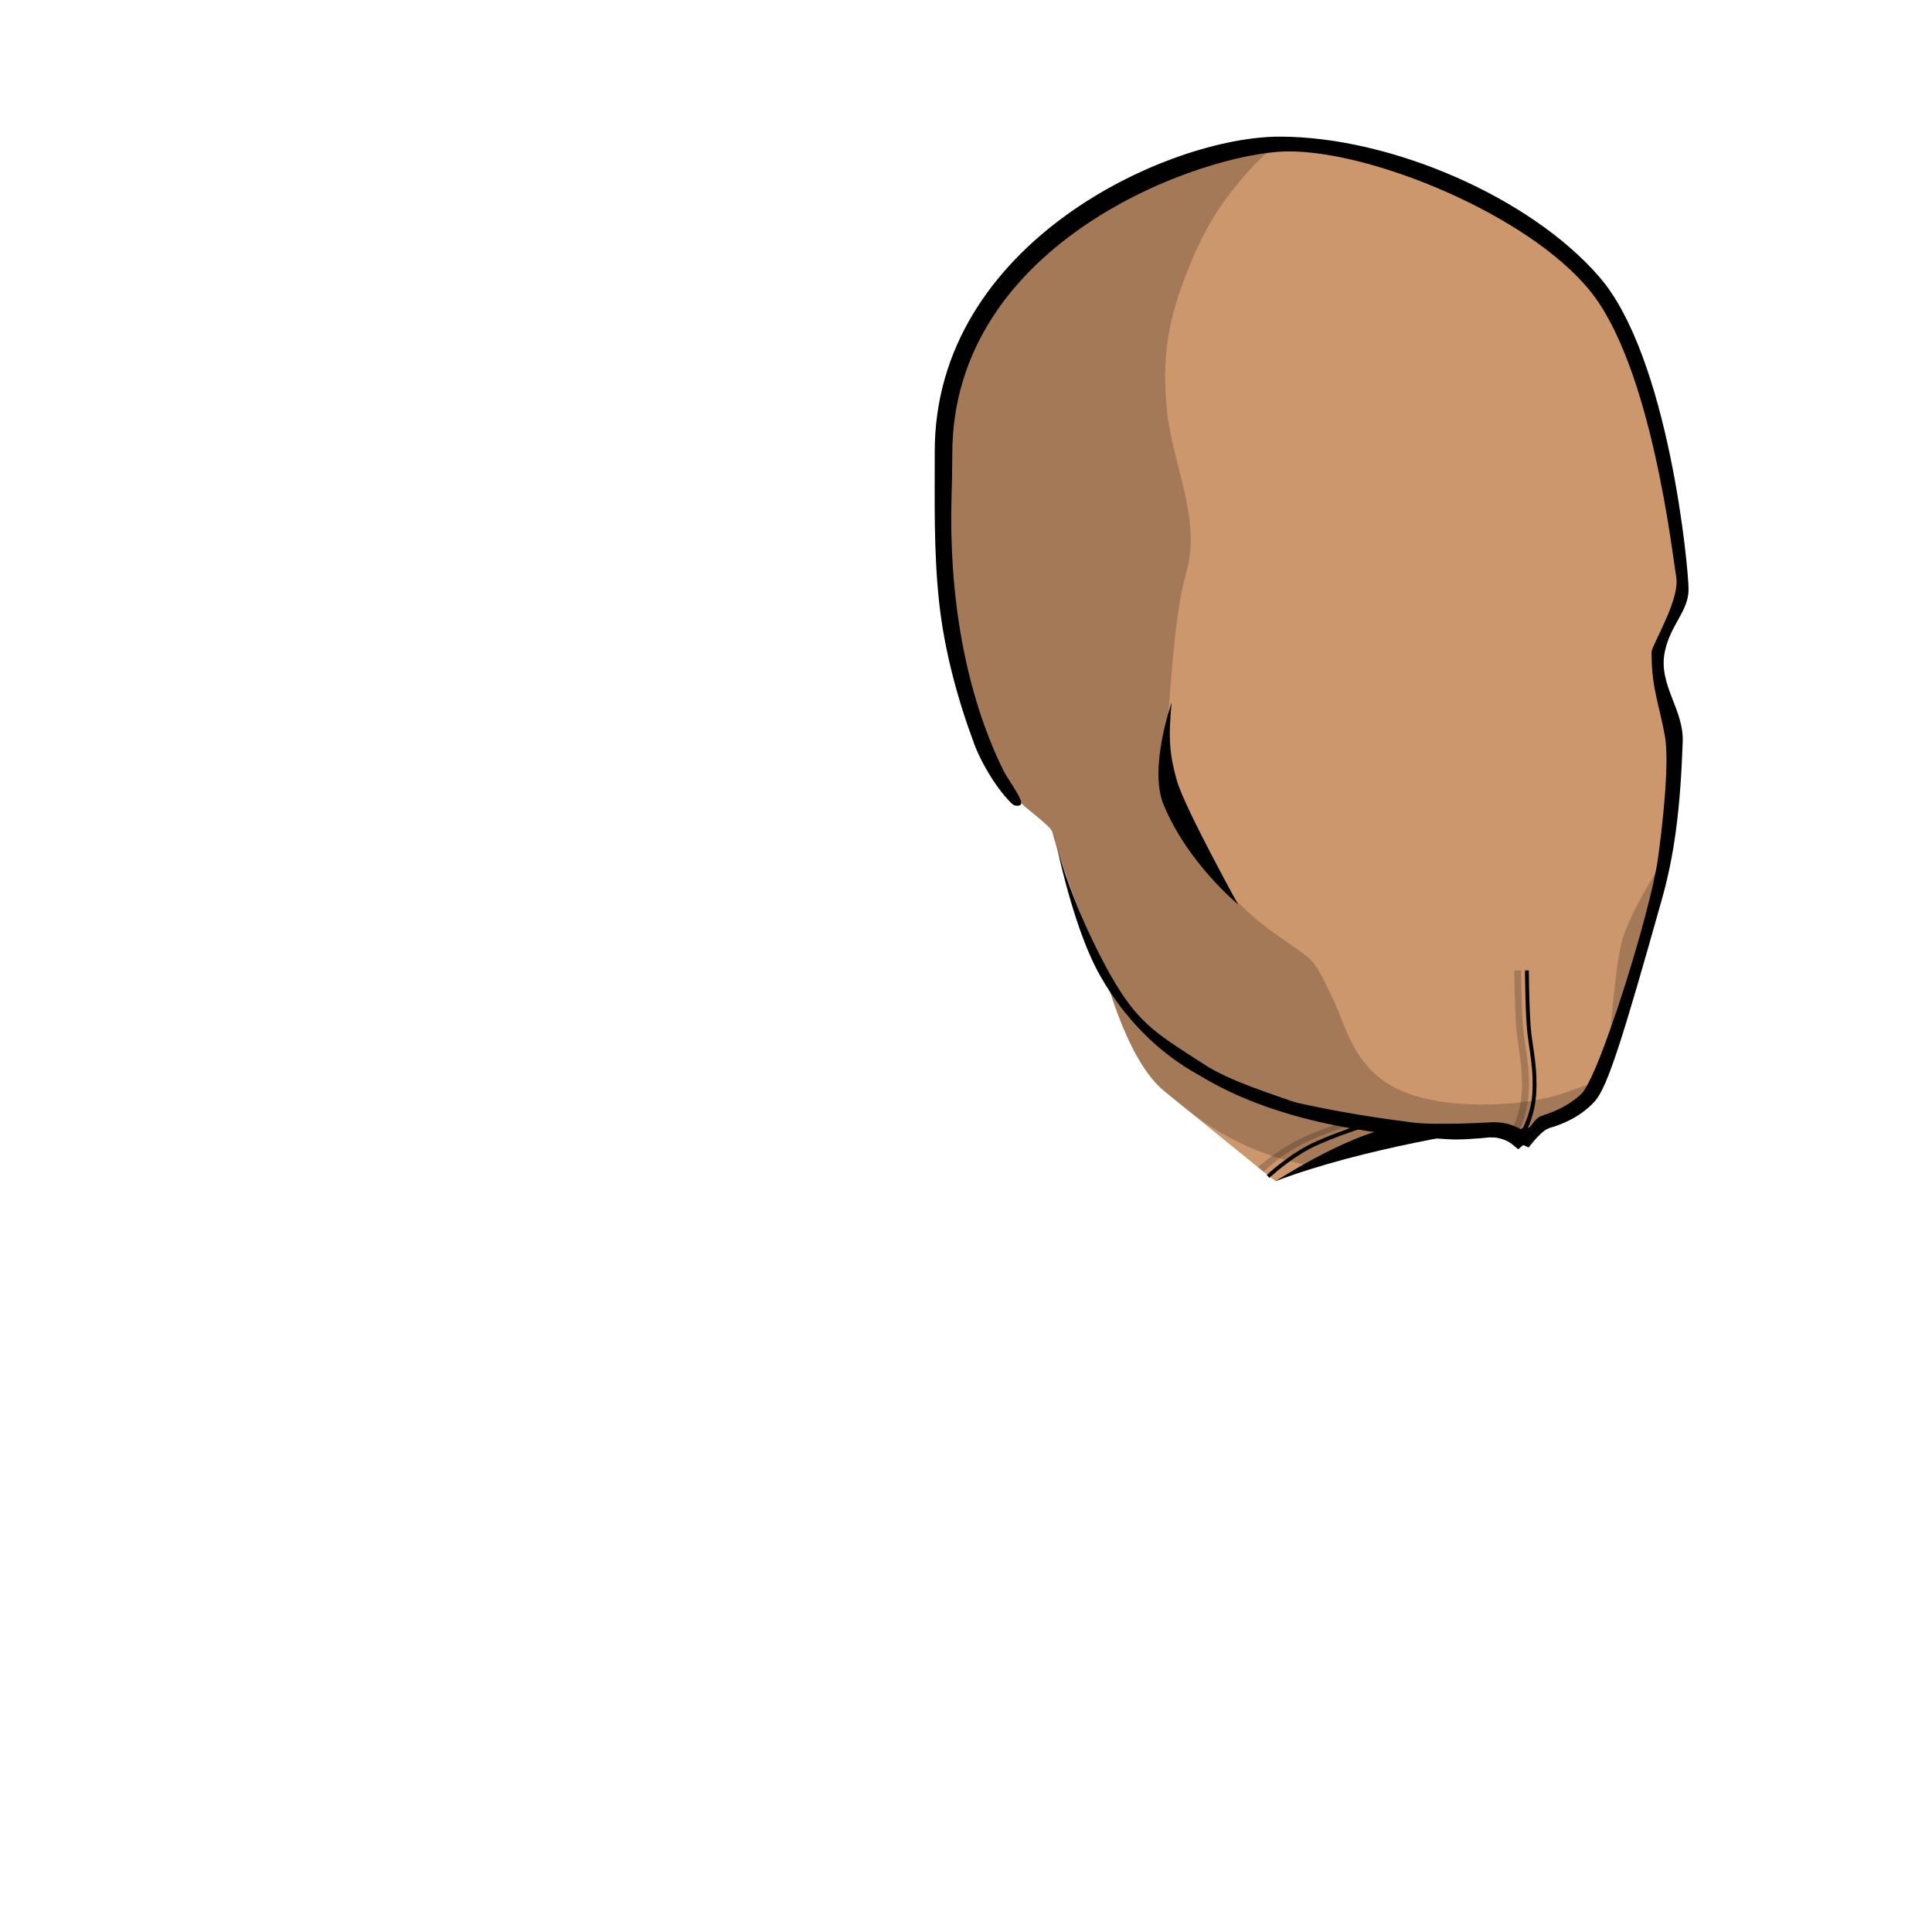
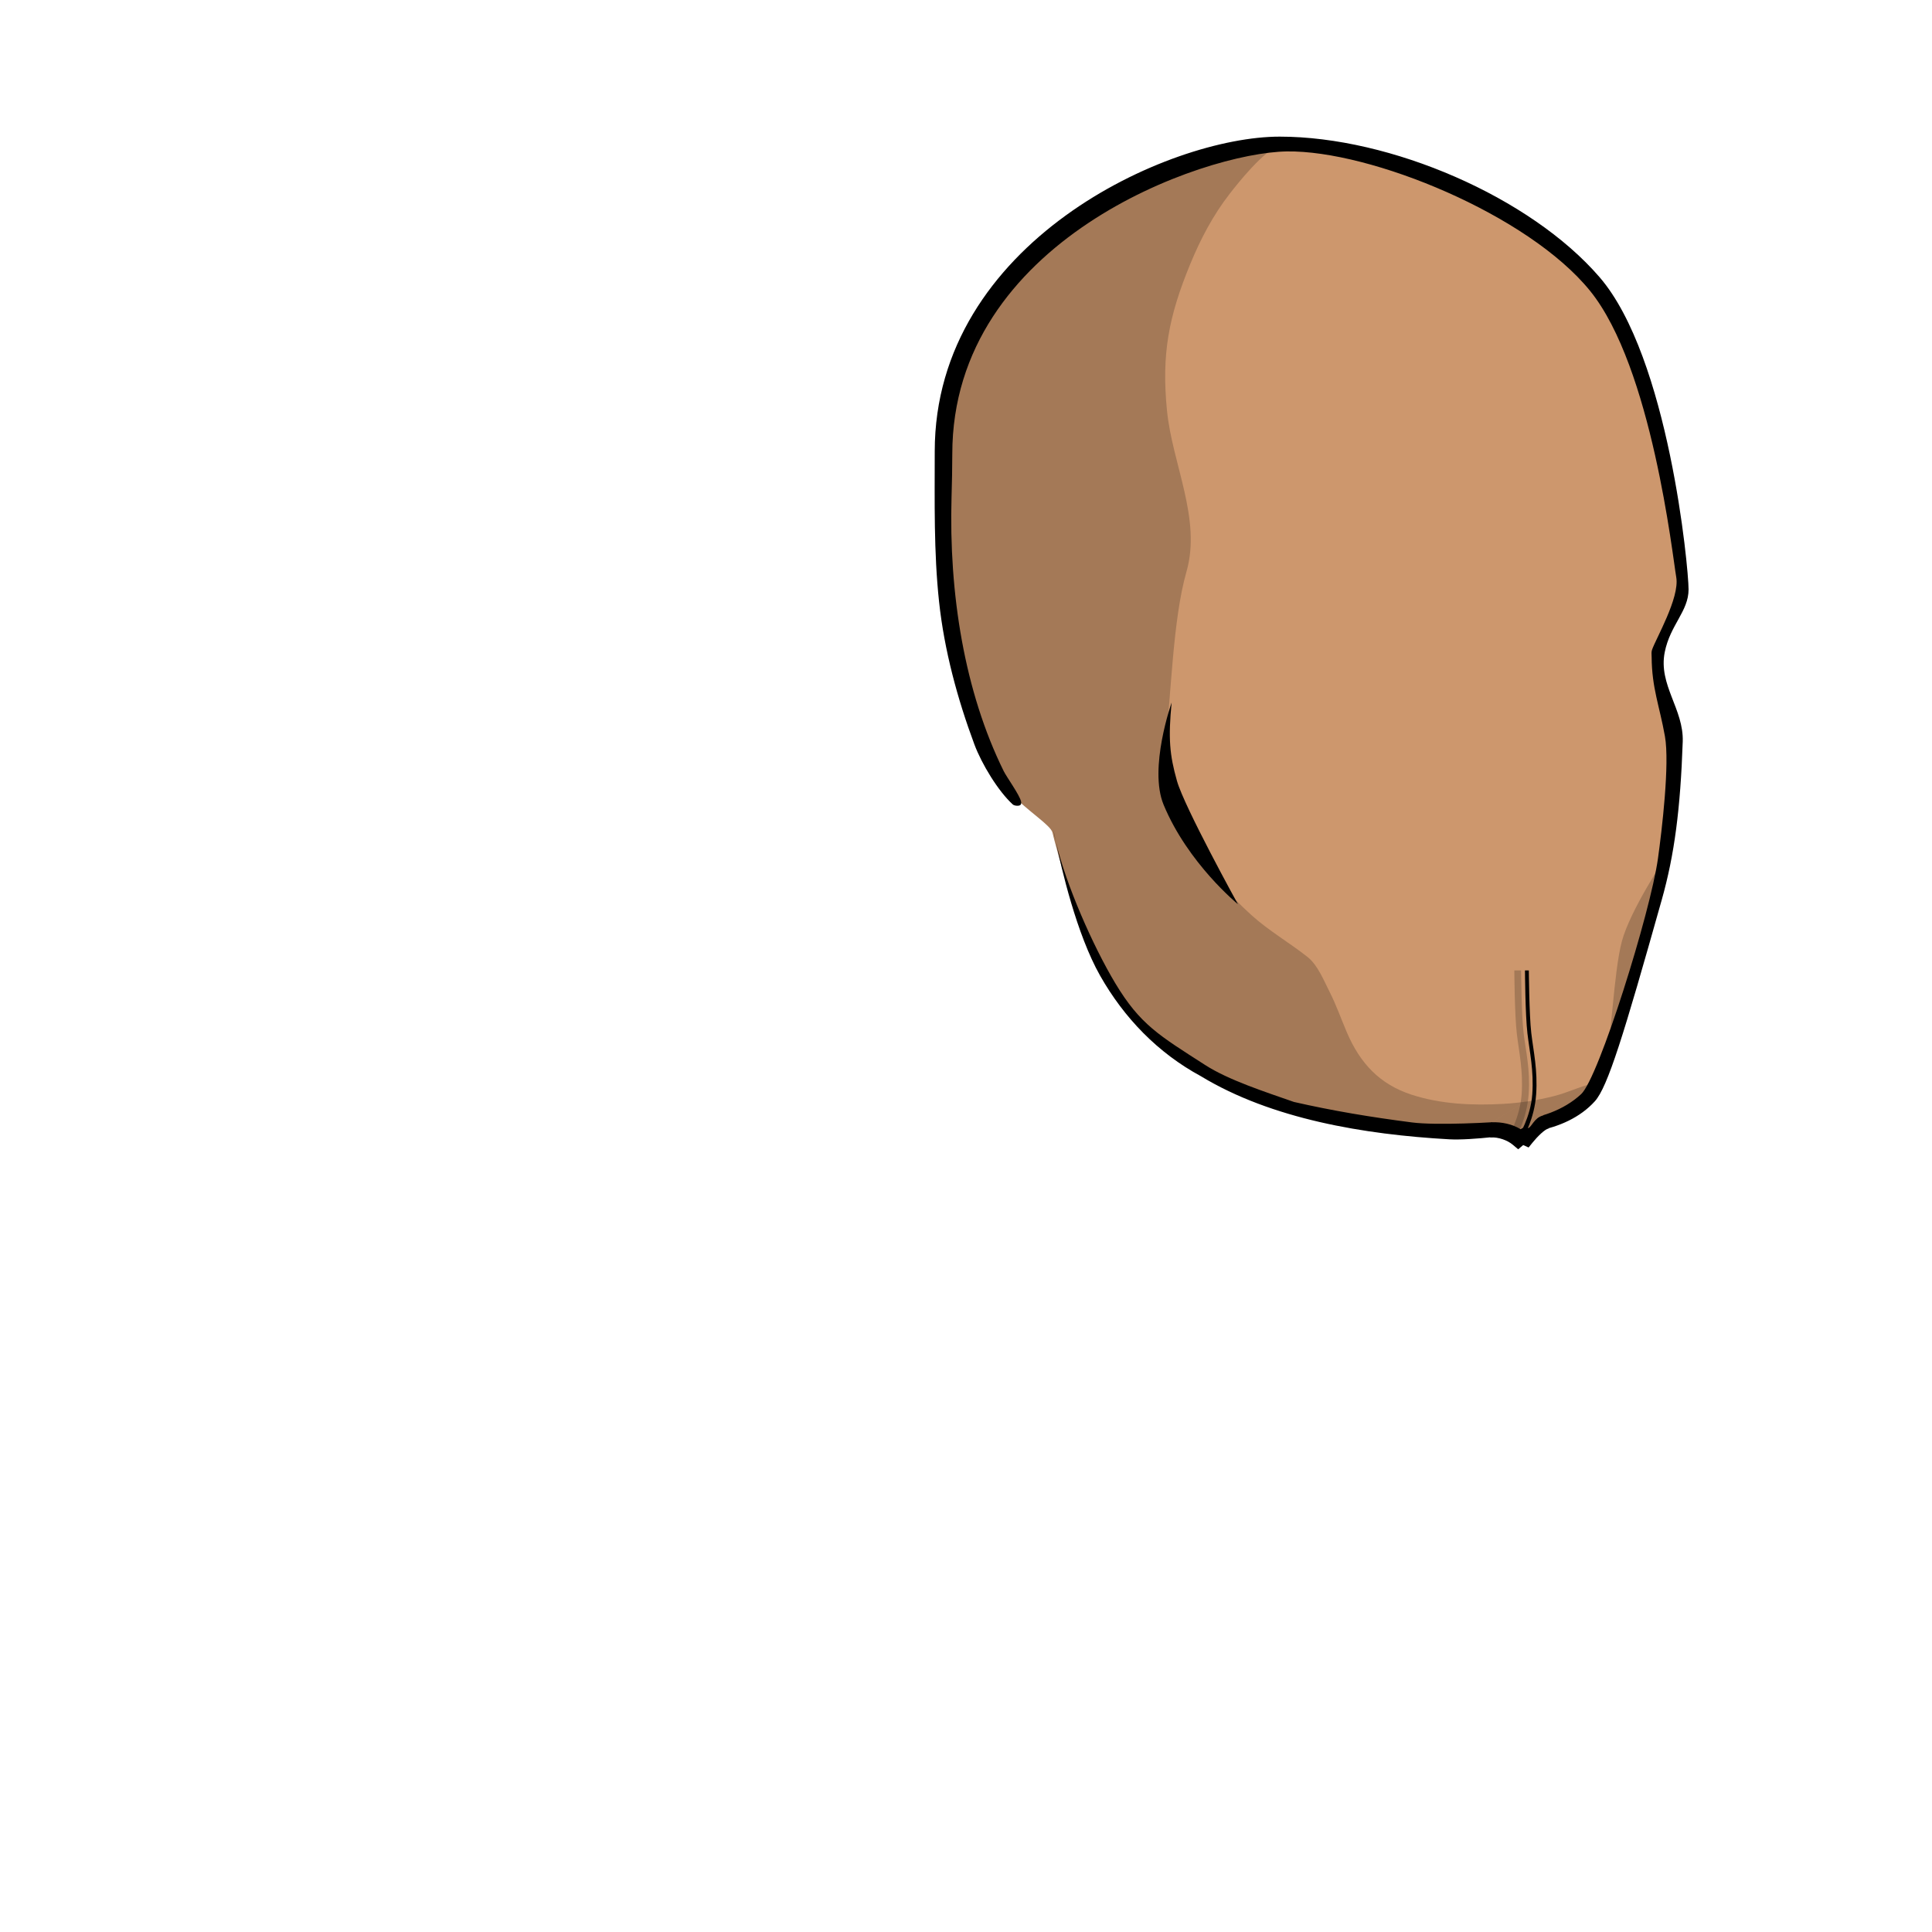
<svg xmlns="http://www.w3.org/2000/svg" version="1.1" id="svg58844" width="400" height="400" viewBox="0 0 400 400" xml:space="preserve">
  <defs id="defs58848" />
  <g id="g58852">
-     <path d="m 264.124,244.541 c -0.179,0.088 -19.641,-15.925 -22.925,-18.513 -8.632,-6.8 -13.34,-27.725 -13.34,-27.725 0,0 56.096,36.885 71.231,35.509 0,0 -21.448,4.067 -34.965,10.729" style="fill:#cd976d;fill-opacity:1;fill-rule:nonzero;stroke:none;stroke-width:1.333" id="path61872" />
-     <path d="m 270.917,241.262 c -16.837,-3.112 -26.629,-12.8 -29.719,-15.233 -8.632,-6.801 -13.34,-27.727 -13.34,-27.727 0,0 56.096,36.885 71.231,35.509 0,0 -6.644,-0.233 -13.14,1.547 -7.256,1.988 -14.473,6.007 -15.032,5.904" style="opacity:0.2;fill:#000000;fill-opacity:1;fill-rule:nonzero;stroke:none;stroke-width:1.333" id="path61882" />
-     <path d="m 290.241,233.482 c 6.303,0.808 12.899,0.892 17.409,0.481 0,0 -25.125,3.573 -43.527,10.577 0,0 16.963,-11.059 26.639,-11.411" style="fill:#000000;fill-opacity:1;fill-rule:nonzero;stroke:none;stroke-width:1.333" id="path61892" />
-     <path d="m 311.209,233.439 c 5.003,-0.455 16.416,-3.503 19.704,-7.847 2.407,-3.18 15.889,-48.379 15.715,-65.467 -0.175,-17.089 -3.857,-22.592 -3.857,-25.383 0,-2.789 6.452,-9.416 6.104,-12.032 -0.349,-2.615 -2.965,-32.781 -10.115,-47.777 -7.149,-14.997 -12.555,-25.111 -31.387,-33.655 -18.832,-8.544 -30.341,-11.509 -40.107,-11.509 -9.764,0 -36.269,6.627 -54.579,23.541 -18.309,16.913 -17.263,34.7 -17.088,50.22 0.173,15.519 0.523,32.781 3.487,39.931 2.964,7.149 6.397,16.78 10.099,20.688 3.7,3.908 8.385,6.689 8.733,8.259 0.349,1.569 7.495,25.963 16.849,36.457 8.361,9.383 15.043,14.369 18.356,16.112 2.485,1.308 19.459,6.463 36.637,8.287 5.727,0.608 18.571,0.436 21.448,0.175" style="fill:#cd976d;fill-opacity:1;fill-rule:nonzero;stroke:none;stroke-width:1.333" id="path61896" />
-     <path d="m 344.815,177.491 c 0,0 -7.309,10.964 -9.029,17.413 -1.72,6.449 -2.257,21.605 -3.332,24.185 0,0 11.072,-30.42 11.932,-34.289 0.859,-3.869 0.429,-7.309 0.429,-7.309" style="opacity:0.2;fill:#000000;fill-opacity:1;fill-rule:nonzero;stroke:none;stroke-width:1.333" id="path61906" />
-     <path d="m 241.29,153.568 c 1.216,-9.409 1.484,-25.187 4.359,-35.215 3.129,-10.919 -2.944,-22.303 -4.037,-33.344 -1.156,-11.663 0.34,-19.447 4.795,-30.292 2.127,-5.177 4.757,-10.199 8.209,-14.624 1.781,-2.284 6.699,-8.52 10.481,-10.232 -3.575,1.617 -9.211,1.424 -13.129,2.493 -0.032,0.008 -0.065,0.017 -0.097,0.027 -0.019,0.005 -0.036,0.011 -0.053,0.016 -1.427,0.395 -2.843,0.824 -4.251,1.279 -0.035,0.011 -0.068,0.021 -0.101,0.032 -0.152,0.051 -0.303,0.096 -0.455,0.147 -1.36,0.447 -2.709,0.925 -4.049,1.427 -0.285,0.107 -0.573,0.22 -0.86,0.329 -1.229,0.473 -2.451,0.967 -3.661,1.484 -0.224,0.096 -0.448,0.191 -0.673,0.288 -1.376,0.6 -2.74,1.224 -4.089,1.88 -0.012,0.007 -0.024,0.012 -0.036,0.017 -0.044,0.021 -0.088,0.041 -0.132,0.064 -0.12,0.059 -0.243,0.121 -0.368,0.183 -0.824,0.408 -1.648,0.831 -2.472,1.267 -0.124,0.065 -0.247,0.131 -0.371,0.196 -0.816,0.436 -1.632,0.883 -2.444,1.347 -0.016,0.008 -0.031,0.017 -0.047,0.025 -0.844,0.483 -1.684,0.981 -2.52,1.495 -0.119,0.073 -0.236,0.148 -0.355,0.221 -0.684,0.425 -1.365,0.861 -2.043,1.307 -0.185,0.123 -0.372,0.244 -0.556,0.368 -0.741,0.496 -1.479,1.003 -2.207,1.524 -0.048,0.033 -0.095,0.065 -0.143,0.1 -0.768,0.552 -1.527,1.121 -2.279,1.704 -0.193,0.149 -0.384,0.303 -0.576,0.453 -0.567,0.448 -1.129,0.904 -1.685,1.368 -0.209,0.175 -0.419,0.348 -0.625,0.524 -0.72,0.616 -1.433,1.24 -2.131,1.885 -18.309,16.913 -17.263,34.7 -17.089,50.219 0.175,15.52 0.524,32.783 3.488,39.932 2.408,5.809 5.127,13.256 8.045,17.94 0.675,1.081 1.359,2.015 2.052,2.748 2.544,2.687 5.555,4.841 7.3,6.435 0.793,0.724 1.327,1.333 1.435,1.824 0.349,1.569 7.495,25.963 16.849,36.457 8.361,9.381 15.043,14.368 18.356,16.112 3.313,1.744 37.437,10.324 48.945,9.277 0.553,-0.049 10.249,-0.927 10.807,-0.999 2.276,-0.293 4.515,-1.201 6.773,-1.383 1.843,-0.147 3.149,0.031 4.907,-0.892 1.556,-0.819 3.036,-1.977 4.203,-3.296 0.805,-0.911 2.464,-2.528 2.657,-3.719 -3.396,0.516 -6.416,2.147 -9.707,2.979 -3.453,0.873 -6.989,1.409 -10.544,1.605 -6.305,0.349 -12.875,0.063 -18.919,-1.908 -6.616,-2.156 -10.641,-6.509 -13.355,-12.816 -1.211,-2.813 -2.215,-5.72 -3.605,-8.455 -1.187,-2.333 -2.459,-5.56 -4.548,-7.217 -3.824,-3.032 -8.027,-5.42 -11.673,-8.717 -9.523,-8.607 -19.532,-22.291 -17.776,-35.869" style="opacity:0.2;fill:#000000;fill-opacity:1;fill-rule:nonzero;stroke:none;stroke-width:1.333" id="path61922" />
-     <path d="m 269.316,228.643 c -6.123,-2.191 -14.568,-4.783 -19.771,-8.127 -9.587,-6.164 -13.477,-8.364 -18.631,-16.936 -5.072,-8.439 -11.469,-23.229 -12.835,-31.912 0,0 3.537,19.483 9.691,30.339 4.955,8.743 11.957,15.992 20.839,20.795 5.915,3.199 13.125,3.907 20.707,5.841" style="fill:#000000;fill-opacity:1;fill-rule:nonzero;stroke:none;stroke-width:1.333" id="path61932" />
-     <path d="m 248.609,222.802 c 15.519,5.057 28.447,7.624 43.768,9.591 4.937,0.633 16.419,0.064 21.376,-0.389 4.957,-0.452 9.953,-2.089 13.605,-5.473 3.651,-3.383 14.352,-37.616 15.904,-48.78 0.809,-5.819 2.457,-19.621 1.443,-25.316 -1.124,-6.307 -2.708,-9.963 -2.749,-16.4 -0.003,-0.473 -0.084,-1.007 0.069,-1.468 0.753,-2.26 5.776,-10.799 5.023,-15.068 -0.753,-4.269 -5.023,-43.445 -17.831,-59.267 -12.808,-15.821 -45.456,-29.132 -62.784,-28.881 -17.328,0.252 -69.271,18.44 -69.271,62.64 0,2.976 -0.072,5.96 -0.157,8.929 -0.572,19.952 2.667,40.273 10.811,56.753 0.6,1.212 3.301,4.947 3.576,6.253 0.055,0.257 0.079,0.564 -0.133,0.74 -0.323,0.268 -1.257,0.172 -1.567,-0.108 -3.031,-2.755 -6.449,-8.389 -7.961,-12.453 -3.513,-9.441 -6.227,-19.479 -7.304,-29.5 -1.111,-10.34 -0.899,-20.752 -0.899,-31.133 0,-43.321 48.435,-65.183 71.413,-65.183 22.979,0 51.907,12.511 66.221,29.085 14.315,16.575 18.437,60.141 18.437,64.663 0,4.52 -3.804,7.333 -4.935,12.984 -1.357,6.791 3.957,11.78 3.725,18.536 -0.481,13.939 -1.712,23.395 -4.327,32.685 -7.935,28.192 -11.209,38.817 -13.869,41.765 -3.043,3.373 -7.437,5.293 -11.905,6.116 -4.467,0.824 -13.704,2.011 -18.24,1.757 -17.576,-0.987 -36.792,-4.185 -51.44,-13.079" style="fill:#000000;fill-opacity:1;fill-rule:nonzero;stroke:none;stroke-width:1.333" id="path61936" />
+     <path d="m 311.209,233.439 c 5.003,-0.455 16.416,-3.503 19.704,-7.847 2.407,-3.18 15.889,-48.379 15.715,-65.467 -0.175,-17.089 -3.857,-22.592 -3.857,-25.383 0,-2.789 6.452,-9.416 6.104,-12.032 -0.349,-2.615 -2.965,-32.781 -10.115,-47.777 -7.149,-14.997 -12.555,-25.111 -31.387,-33.655 -18.832,-8.544 -30.341,-11.509 -40.107,-11.509 -9.764,0 -36.269,6.627 -54.579,23.541 -18.309,16.913 -17.263,34.7 -17.088,50.22 0.173,15.519 0.523,32.781 3.487,39.931 2.964,7.149 6.397,16.78 10.099,20.688 3.7,3.908 8.385,6.689 8.733,8.259 0.349,1.569 6.69,26.969 16.045,37.463 8.361,9.383 15.847,13.363 19.161,15.106 2.485,1.308 19.459,6.463 36.637,8.287 5.727,0.608 18.571,0.436 21.448,0.175" style="fill:#cd976d;fill-opacity:1;fill-rule:nonzero;stroke:none;stroke-width:1.333" id="path61896" />
    <path d="m 242.571,145.463 c 0,0 -4.8,13.575 -1.66,21.148 5.041,12.161 15.389,20.596 15.389,20.596 0,0 -11.079,-20.091 -12.616,-25.508 -1.537,-5.417 -1.828,-8.848 -1.113,-16.236" style="fill:#000000;fill-opacity:1;fill-rule:nonzero;stroke:none;stroke-width:1.333" id="path61940" />
+     <path id="path61922" style="opacity:0.2;fill:#000000;fill-opacity:1;fill-rule:nonzero;stroke:none;stroke-width:1.333" d="m 241.29,153.568 c 1.216,-9.409 1.484,-25.187 4.359,-35.215 3.129,-10.919 -2.944,-22.303 -4.037,-33.344 -1.156,-11.663 0.34,-19.447 4.795,-30.292 2.127,-5.177 4.757,-10.199 8.209,-14.624 1.781,-2.284 6.699,-8.52 10.481,-10.232 -3.575,1.617 -9.211,1.424 -13.129,2.493 -0.032,0.008 -0.065,0.017 -0.097,0.027 -0.019,0.005 -0.036,0.011 -0.053,0.016 -1.427,0.395 -2.843,0.824 -4.251,1.279 -0.035,0.011 -0.068,0.021 -0.101,0.032 -0.152,0.051 -0.303,0.096 -0.455,0.147 -1.36,0.447 -2.709,0.925 -4.049,1.427 -0.285,0.107 -0.573,0.22 -0.86,0.329 -1.229,0.473 -2.451,0.967 -3.661,1.484 -0.224,0.096 -0.448,0.191 -0.673,0.288 -1.376,0.6 -2.74,1.224 -4.089,1.88 -0.012,0.007 -0.024,0.012 -0.036,0.017 -0.044,0.021 -0.088,0.041 -0.132,0.064 -0.12,0.059 -0.243,0.121 -0.368,0.183 -0.824,0.408 -1.648,0.831 -2.472,1.267 -0.124,0.065 -0.247,0.131 -0.371,0.196 -0.816,0.436 -1.632,0.883 -2.444,1.347 -0.016,0.008 -0.031,0.017 -0.047,0.025 -0.844,0.483 -1.684,0.981 -2.52,1.495 -0.119,0.073 -0.236,0.148 -0.355,0.221 -0.684,0.425 -1.365,0.861 -2.043,1.307 -0.185,0.123 -0.372,0.244 -0.556,0.368 -0.741,0.496 -1.479,1.003 -2.207,1.524 -0.048,0.033 -0.095,0.065 -0.143,0.1 -0.768,0.552 -1.527,1.121 -2.279,1.704 -0.193,0.149 -0.384,0.303 -0.576,0.453 -0.567,0.448 -1.129,0.904 -1.685,1.368 -0.209,0.175 -0.419,0.348 -0.625,0.524 -0.72,0.616 -1.433,1.24 -2.131,1.885 -18.309,16.913 -17.263,34.7 -17.089,50.219 0.175,15.52 0.524,32.783 3.488,39.932 2.408,5.809 5.127,13.256 8.045,17.94 0.675,1.081 1.359,2.015 2.052,2.748 2.544,2.687 5.555,4.841 7.3,6.435 0.793,0.724 1.327,1.333 1.435,1.824 0.349,1.569 6.69,26.767 16.044,37.262 8.361,9.381 15.848,13.563 19.161,15.307 3.313,1.744 37.437,10.324 48.945,9.277 0.553,-0.049 10.249,-0.927 10.807,-0.999 2.276,-0.293 4.515,-1.201 6.773,-1.383 1.843,-0.147 3.149,0.031 4.907,-0.892 1.556,-0.819 3.036,-1.977 4.203,-3.296 0.805,-0.911 2.464,-2.528 2.657,-3.719 -3.396,0.516 -6.416,2.147 -9.707,2.979 -3.453,0.873 -6.989,1.409 -10.544,1.605 -6.305,0.349 -12.875,0.063 -18.919,-1.908 -6.616,-2.156 -10.641,-6.509 -13.355,-12.816 -1.211,-2.813 -2.215,-5.72 -3.605,-8.455 -1.187,-2.333 -2.459,-5.56 -4.548,-7.217 -3.824,-3.032 -8.027,-5.42 -11.673,-8.717 -9.523,-8.607 -19.532,-22.291 -17.776,-35.869 m 103.525,23.922 c 0,0 -7.309,10.964 -9.029,17.413 -1.72,6.449 -2.257,21.605 -3.332,24.185 0,0 11.072,-30.42 11.932,-34.289 0.859,-3.869 0.429,-7.309 0.429,-7.309" />
+     <path id="path61932" style="fill:#000000;fill-opacity:1;fill-rule:nonzero;stroke:none;stroke-width:1.333" d="M 264.941 28.289 C 241.963 28.289 193.527 50.149 193.527 93.471 C 193.527 103.852 193.315 114.265 194.426 124.605 C 195.503 134.627 198.217 144.664 201.73 154.105 C 203.242 158.169 206.661 163.804 209.691 166.559 C 210.001 166.839 210.935 166.934 211.258 166.666 C 211.47 166.49 211.447 166.183 211.393 165.926 C 211.118 164.619 208.416 160.884 207.816 159.672 C 199.672 143.192 196.434 122.872 197.006 102.92 C 197.091 99.951 197.162 96.966 197.162 93.99 C 197.162 49.79 249.106 31.602 266.434 31.35 C 283.762 31.099 316.409 44.409 329.217 60.23 C 342.025 76.052 346.296 115.229 347.049 119.498 C 347.802 123.767 342.779 132.306 342.025 134.566 C 341.872 135.028 341.952 135.56 341.955 136.033 C 341.996 142.471 343.581 146.127 344.705 152.434 C 345.72 158.128 344.071 171.931 343.262 177.75 C 341.71 188.914 331.01 223.147 327.359 226.529 C 323.707 229.913 318.711 231.552 313.754 232.004 C 308.797 232.457 297.314 233.026 292.377 232.393 C 283.755 231.286 275.887 229.97 267.893 228.146 C 261.927 226.058 254.373 223.621 249.545 220.518 C 239.958 214.354 236.067 212.152 230.914 203.58 C 226.327 195.949 220.67 183.138 218.617 174.332 C 219.748 179.776 222.893 193.401 227.771 202.008 C 232.726 210.75 239.728 218 248.609 222.803 C 263.257 231.696 282.473 234.894 300.049 235.881 C 304.585 236.134 313.822 234.947 318.289 234.123 C 322.757 233.3 327.153 231.381 330.195 228.008 C 332.855 225.06 336.13 214.434 344.064 186.242 C 346.679 176.952 347.909 167.495 348.391 153.557 C 348.623 146.801 343.309 141.812 344.666 135.021 C 345.797 129.371 349.6 126.557 349.6 122.037 C 349.6 117.516 345.477 73.948 331.162 57.373 C 316.847 40.798 287.92 28.289 264.941 28.289 z M 218.617 174.332 C 218.322 172.91 218.08 171.668 218.08 171.668 C 218.211 172.499 218.4 173.401 218.617 174.332 z " />
  </g>
  <g id="layer4">
-     <path style="color:#000000;fill:#000000;-inkscape-stroke:none" d="m 284.289,231.99 c 0,0 -8.774,2.678 -13.438,5.123 -4.653,2.439 -8.584,6.166 -8.584,6.166 l 0.549,0.58 c 0,0 3.887,-3.668 8.406,-6.037 4.509,-2.364 13.301,-5.066 13.301,-5.066 z" id="path73448" />
-     <path style="color:#000000;fill:#000000;fill-opacity:0.2;-inkscape-stroke:none" d="m 281.892,231.031 c 0,0 -8.774,2.678 -13.438,5.123 -4.653,2.439 -8.021,5.491 -8.021,5.491 l 1.169,0.948 c 0,0 3.183,-3.181 7.702,-5.55 4.509,-2.364 13.301,-5.066 13.301,-5.066 z" id="path73454" />
    <path style="fill:#cd976d;fill-opacity:1;stroke:none;stroke-width:1px;stroke-linecap:butt;stroke-linejoin:miter;stroke-opacity:1" d="m 308.86,232.355 7.802,-4.838 2.981,3.605 c 0,0 -3.541,4.64 -4.557,4.47 -1.017,-0.169 -6.225,-3.238 -6.225,-3.238 z" id="path1898" />
    <path style="fill:#000000;fill-opacity:0.2;stroke:none;stroke-width:1px;stroke-linecap:butt;stroke-linejoin:miter;stroke-opacity:1" d="m 308.86,232.355 6.836,-4.239 c 0.477,-0.072 0.878,-0.127 1.32,-0.171 l 2.626,3.177 c 0,0 -3.541,4.64 -4.557,4.47 -1.017,-0.169 -6.225,-3.238 -6.225,-3.238 z" id="path75876" />
    <path style="color:#000000;fill:#000000;-inkscape-stroke:none" d="m 316.529,200.916 -0.801,0.006 c 0,0 0.059,9.196 0.514,13.059 0.45,3.822 1.339,7.644 1.002,12.545 -0.334,4.845 -2.839,8.715 -2.839,8.715 l 1.047,0.111 c 0,0 2.241,-3.69 2.591,-8.771 0.346,-5.025 -0.563,-8.932 -1.006,-12.693 -0.438,-3.721 -0.508,-12.971 -0.508,-12.971 z" id="path1738" />
    <path style="color:#000000;fill:#000000;fill-opacity:0.2;-inkscape-stroke:none" d="m 313.525,200.922 c 0,0 0.059,9.196 0.514,13.059 0.45,3.822 1.339,7.644 1.002,12.545 -0.334,4.845 -2.779,8.955 -2.779,8.955 l 1.706,-0.189 c 0,0 2.181,-3.75 2.531,-8.831 0.346,-5.025 -0.623,-8.932 -1.066,-12.693 -0.438,-3.721 -0.508,-12.851 -0.508,-12.851 z" id="path1894" />
    <path style="color:#000000;fill:#000000;-inkscape-stroke:none" d="m 320.128,230.836 c -2.193,0.177 -2.726,1.961 -3.524,2.62 -0.225,0.193 -0.738,-0.005 -1.044,0.002 -0.153,-0.023 -0.621,0.248 -0.724,0.337 -1.714,-1.042 -3.886,-1.542 -6.074,-1.433 l -0.246,3.12 c 1.785,-0.089 3.62,0.625 4.678,1.516 l 1.131,0.951 1.037,-0.877 1.117,0.504 0.85,-1.051 c 0.946,-1.172 2.567,-2.8 3.326,-2.888 z" id="path1896" />
  </g>
</svg>
